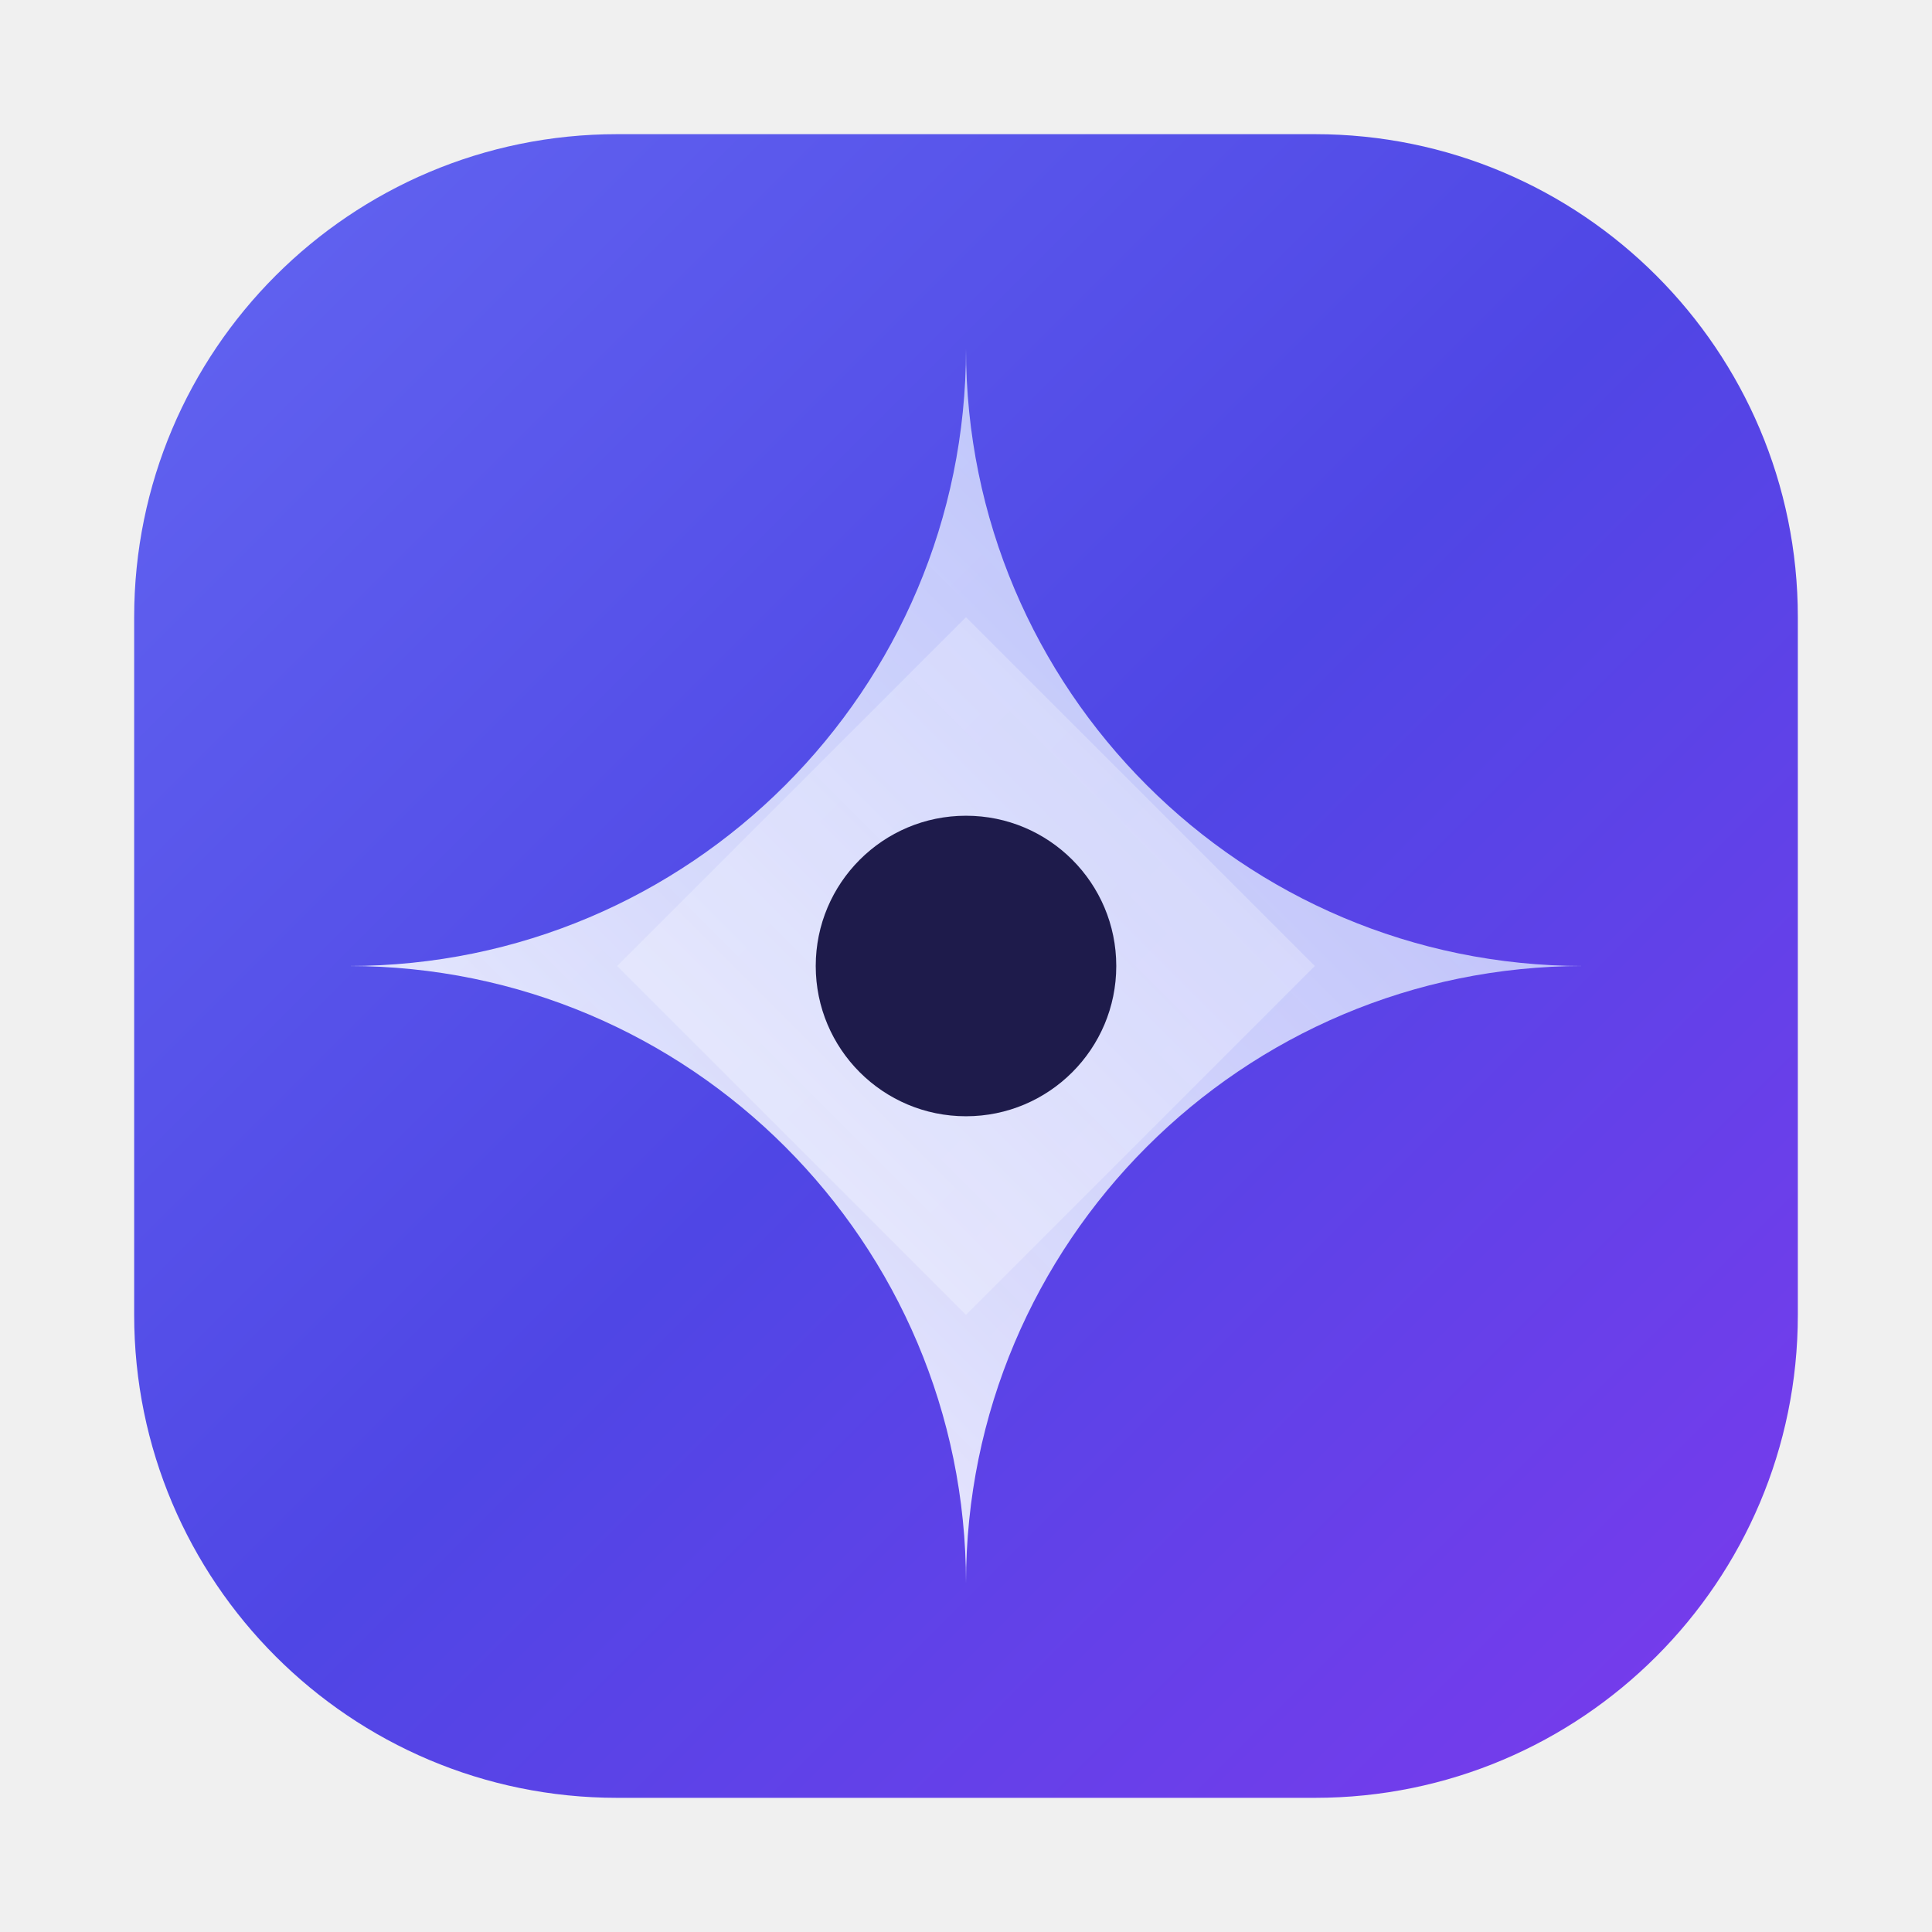
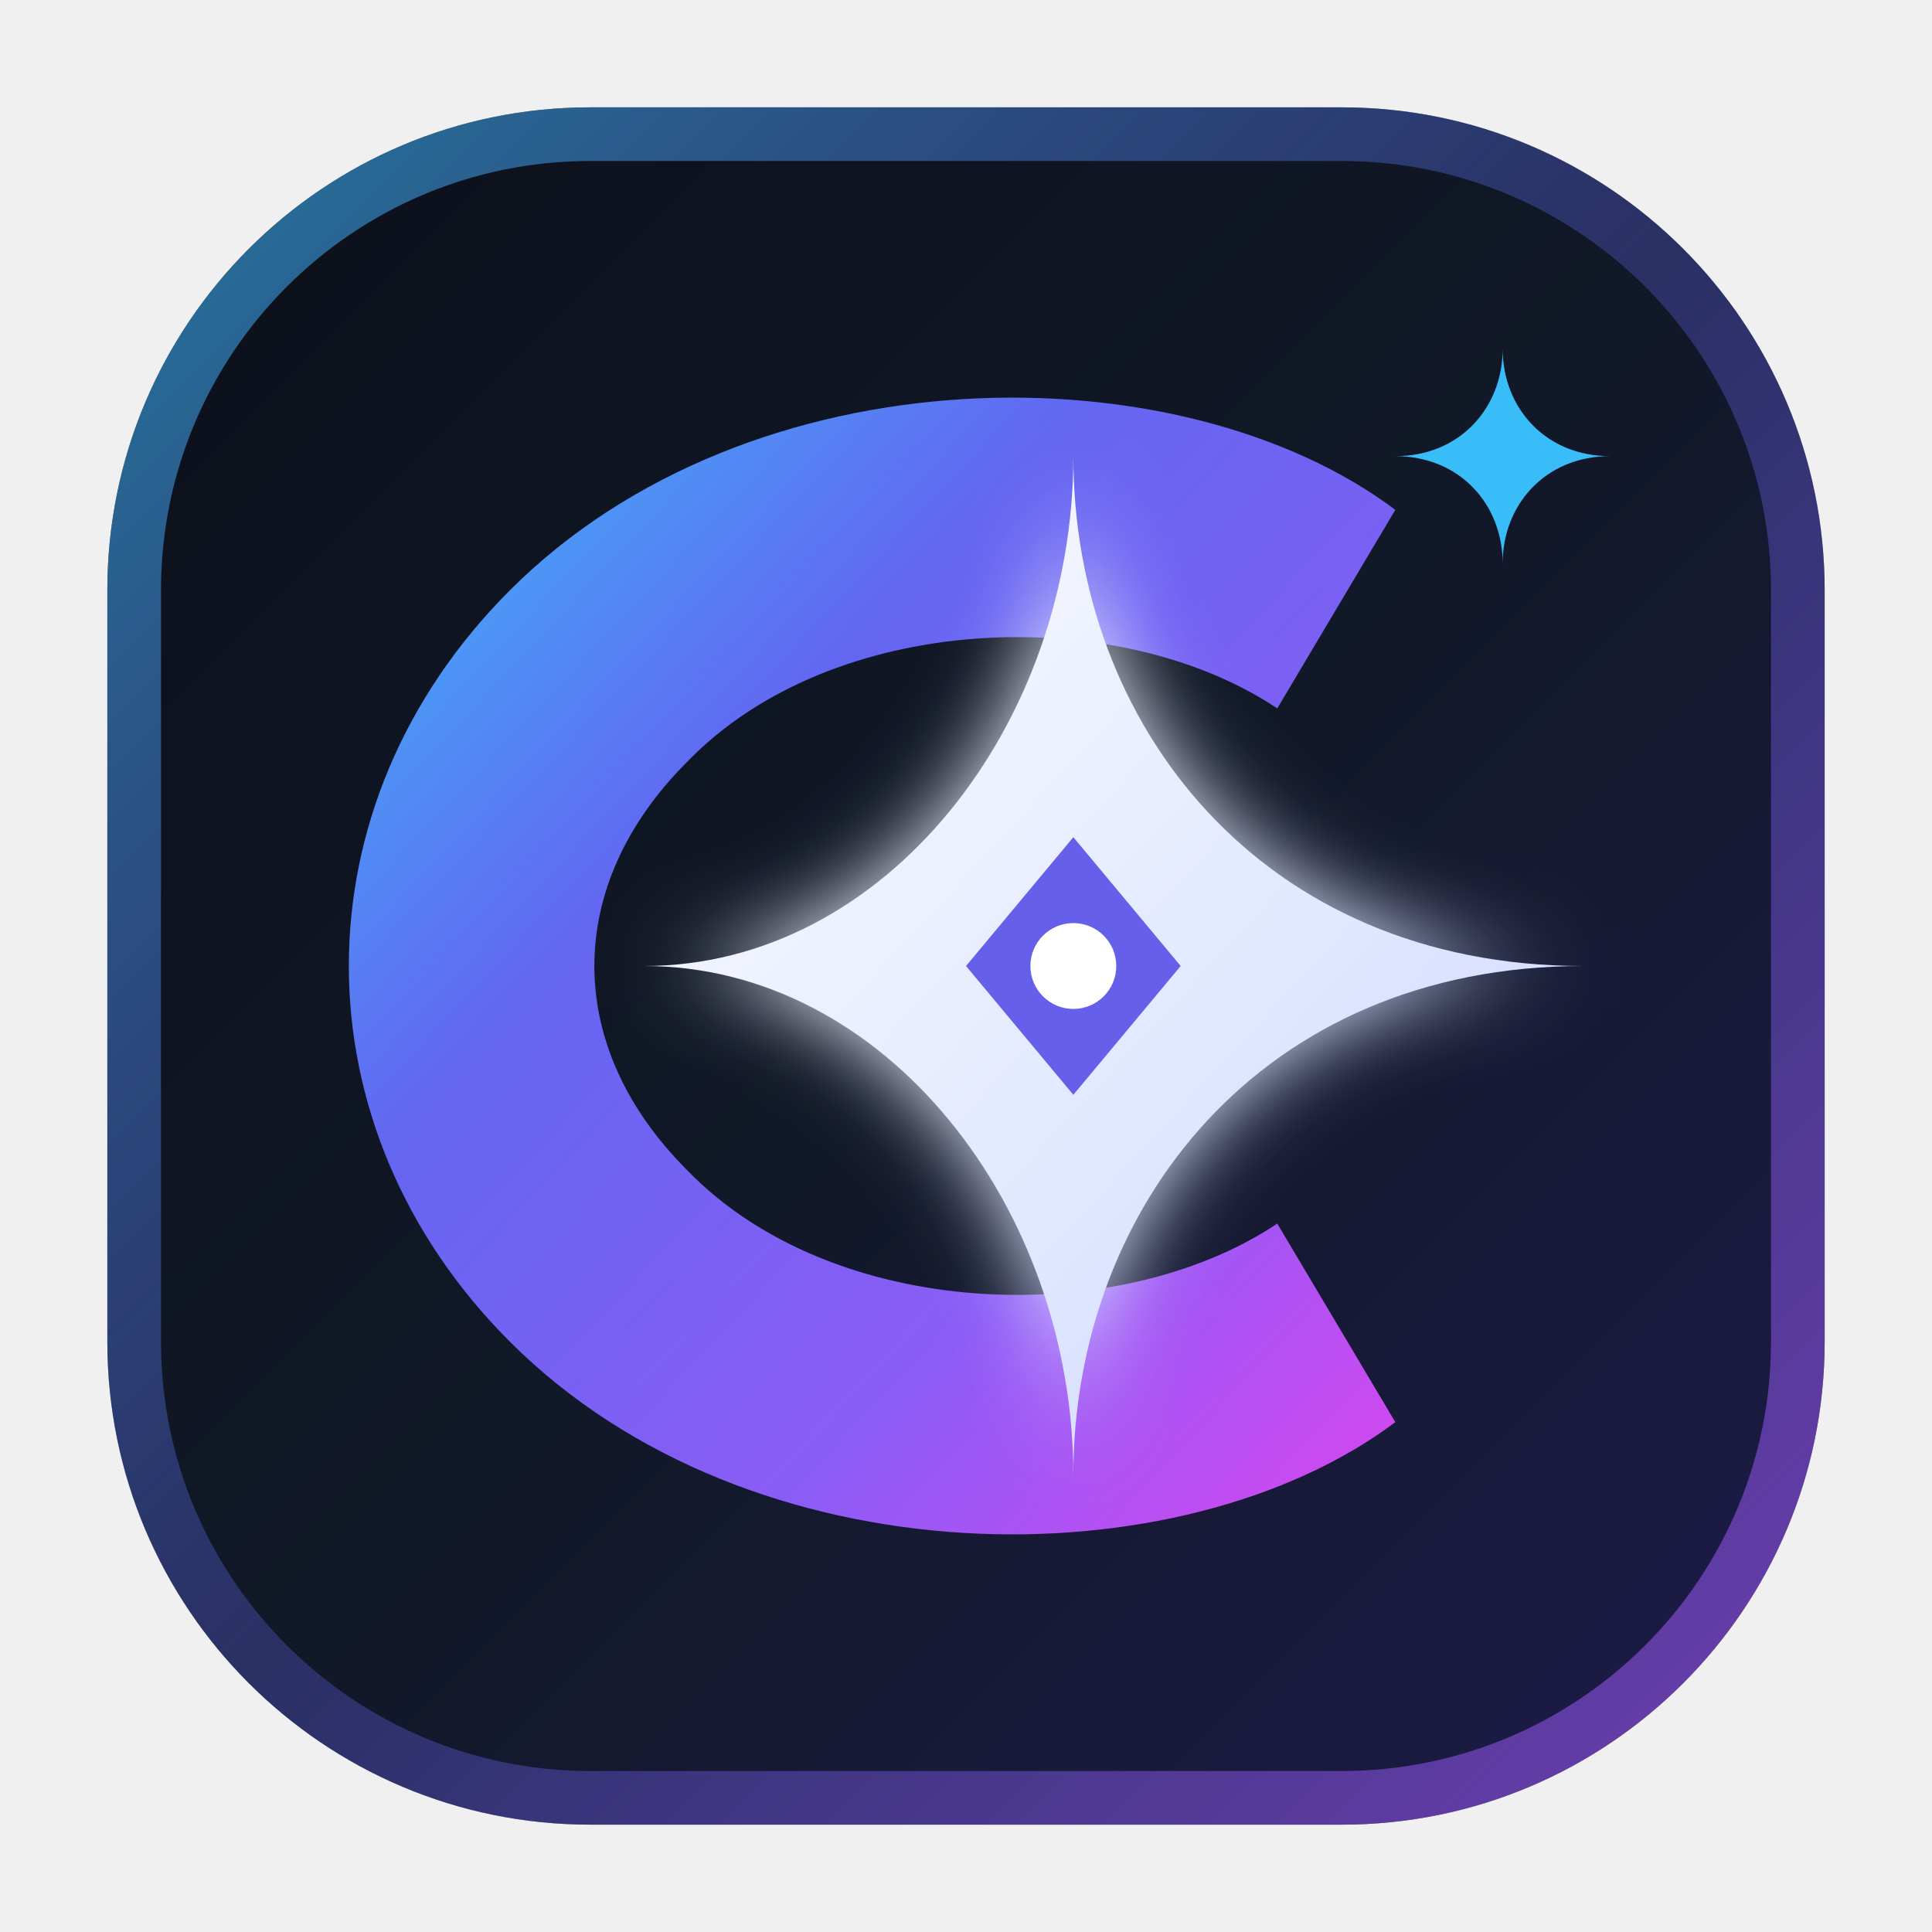
- <svg xmlns="http://www.w3.org/2000/svg" viewBox="0 0 36 36" width="36" height="36">
+ <svg xmlns="http://www.w3.org/2000/svg" viewBox="0 0 36 36" width="36" height="36" fill="none">
  <defs>
-     <linearGradient id="forgeGrad" x1="0%" y1="0%" x2="100%" y2="100%">
-       <stop offset="0%" stop-color="#6366f1" />
-       <stop offset="50%" stop-color="#4f46e5" />
-       <stop offset="100%" stop-color="#7c3aed" />
+     <linearGradient id="cfShieldBg" x1="0%" y1="0%" x2="100%" y2="100%">
+       <stop offset="0%" stop-color="#0B0F19" />
+       <stop offset="50%" stop-color="#111827" />
+       <stop offset="100%" stop-color="#1E1B4B" />
    </linearGradient>
-     <linearGradient id="facetGrad" x1="0%" y1="100%" x2="100%" y2="0%">
-       <stop offset="0%" stop-color="#ffffff" stop-opacity="0.95" />
-       <stop offset="100%" stop-color="#c7d2fe" stop-opacity="0.8" />
+     <linearGradient id="cfShieldBorder" x1="0%" y1="0%" x2="100%" y2="100%">
+       <stop offset="0%" stop-color="#38BDF8" stop-opacity="0.6" />
+       <stop offset="50%" stop-color="#6366F1" stop-opacity="0.3" />
+       <stop offset="100%" stop-color="#A855F7" stop-opacity="0.6" />
    </linearGradient>
+     <linearGradient id="cfForgeC" x1="0%" y1="0%" x2="100%" y2="100%">
+       <stop offset="0%" stop-color="#38BDF8" />
+       <stop offset="35%" stop-color="#6366F1" />
+       <stop offset="70%" stop-color="#8B5CF6" />
+       <stop offset="100%" stop-color="#D946EF" />
+     </linearGradient>
+     <linearGradient id="cfSpark" x1="0%" y1="0%" x2="100%" y2="100%">
+       <stop offset="0%" stop-color="#FFFFFF" />
+       <stop offset="60%" stop-color="#E0E7FF" />
+       <stop offset="100%" stop-color="#C7D2FE" />
+     </linearGradient>
+     <filter id="cfSparkGlow" x="-20%" y="-20%" width="140%" height="140%">
+       <feGaussianBlur stdDeviation="0.8" result="blur" />
+       <feComposite in="SourceGraphic" in2="blur" operator="over" />
+     </filter>
  </defs>
-   <rect x="2.5" y="2.5" width="31" height="31" rx="9" fill="url(#forgeGrad)" />
-   <path d="M18 6.5C18 12.85 12.85 18 6.5 18C12.85 18 18 23.15 18 29.5C18 23.15 23.15 18 29.5 18C23.15 18 18 12.85 18 6.5Z" fill="url(#facetGrad)" />
-   <path d="M18 11.5L24.5 18L18 24.5L11.5 18L18 11.5Z" fill="rgba(255, 255, 255, 0.25)" />
-   <circle cx="18" cy="18" r="2.8" fill="#1e1b4b" />
+   <rect x="2" y="2" width="32" height="32" rx="9" fill="url(#cfShieldBg)" />
+   <rect x="2.5" y="2.5" width="31" height="31" rx="8.5" stroke="url(#cfShieldBorder)" stroke-width="1" />
+   <path d="M 26 9.5        C 22 6.5, 14 6.5, 9.5 11        C 5.5 15, 5.5 21, 9.5 25        C 14 29.5, 22 29.5, 26 26.5        L 23.8 22.8        C 20.8 24.8, 15.5 24.6, 12.8 21.8        C 10.5 19.5, 10.5 16.5, 12.8 14.2        C 15.5 11.4, 20.8 11.2, 23.8 13.2        Z" fill="url(#cfForgeC)" />
+   <path d="M 20 8.5        C 20 13.5, 16.5 18, 12 18        C 16.5 18, 20 22.5, 20 27.5        C 20 22.5, 23.5 18, 29.5 18        C 23.5 18, 20 13.5, 20 8.5 Z" fill="url(#cfSpark)" filter="url(#cfSparkGlow)" />
+   <polygon points="20,15.6 22,18 20,20.4 18,18" fill="#4F46E5" opacity="0.85" />
+   <circle cx="20" cy="18" r="0.8" fill="#FFFFFF" />
+   <path d="M 28 6.5 C 28 7.6, 27.2 8.5, 26 8.5 C 27.2 8.5, 28 9.4, 28 10.5 C 28 9.4, 28.8 8.5, 30 8.5 C 28.8 8.5, 28 7.6, 28 6.5 Z" fill="#38BDF8" />
</svg>
